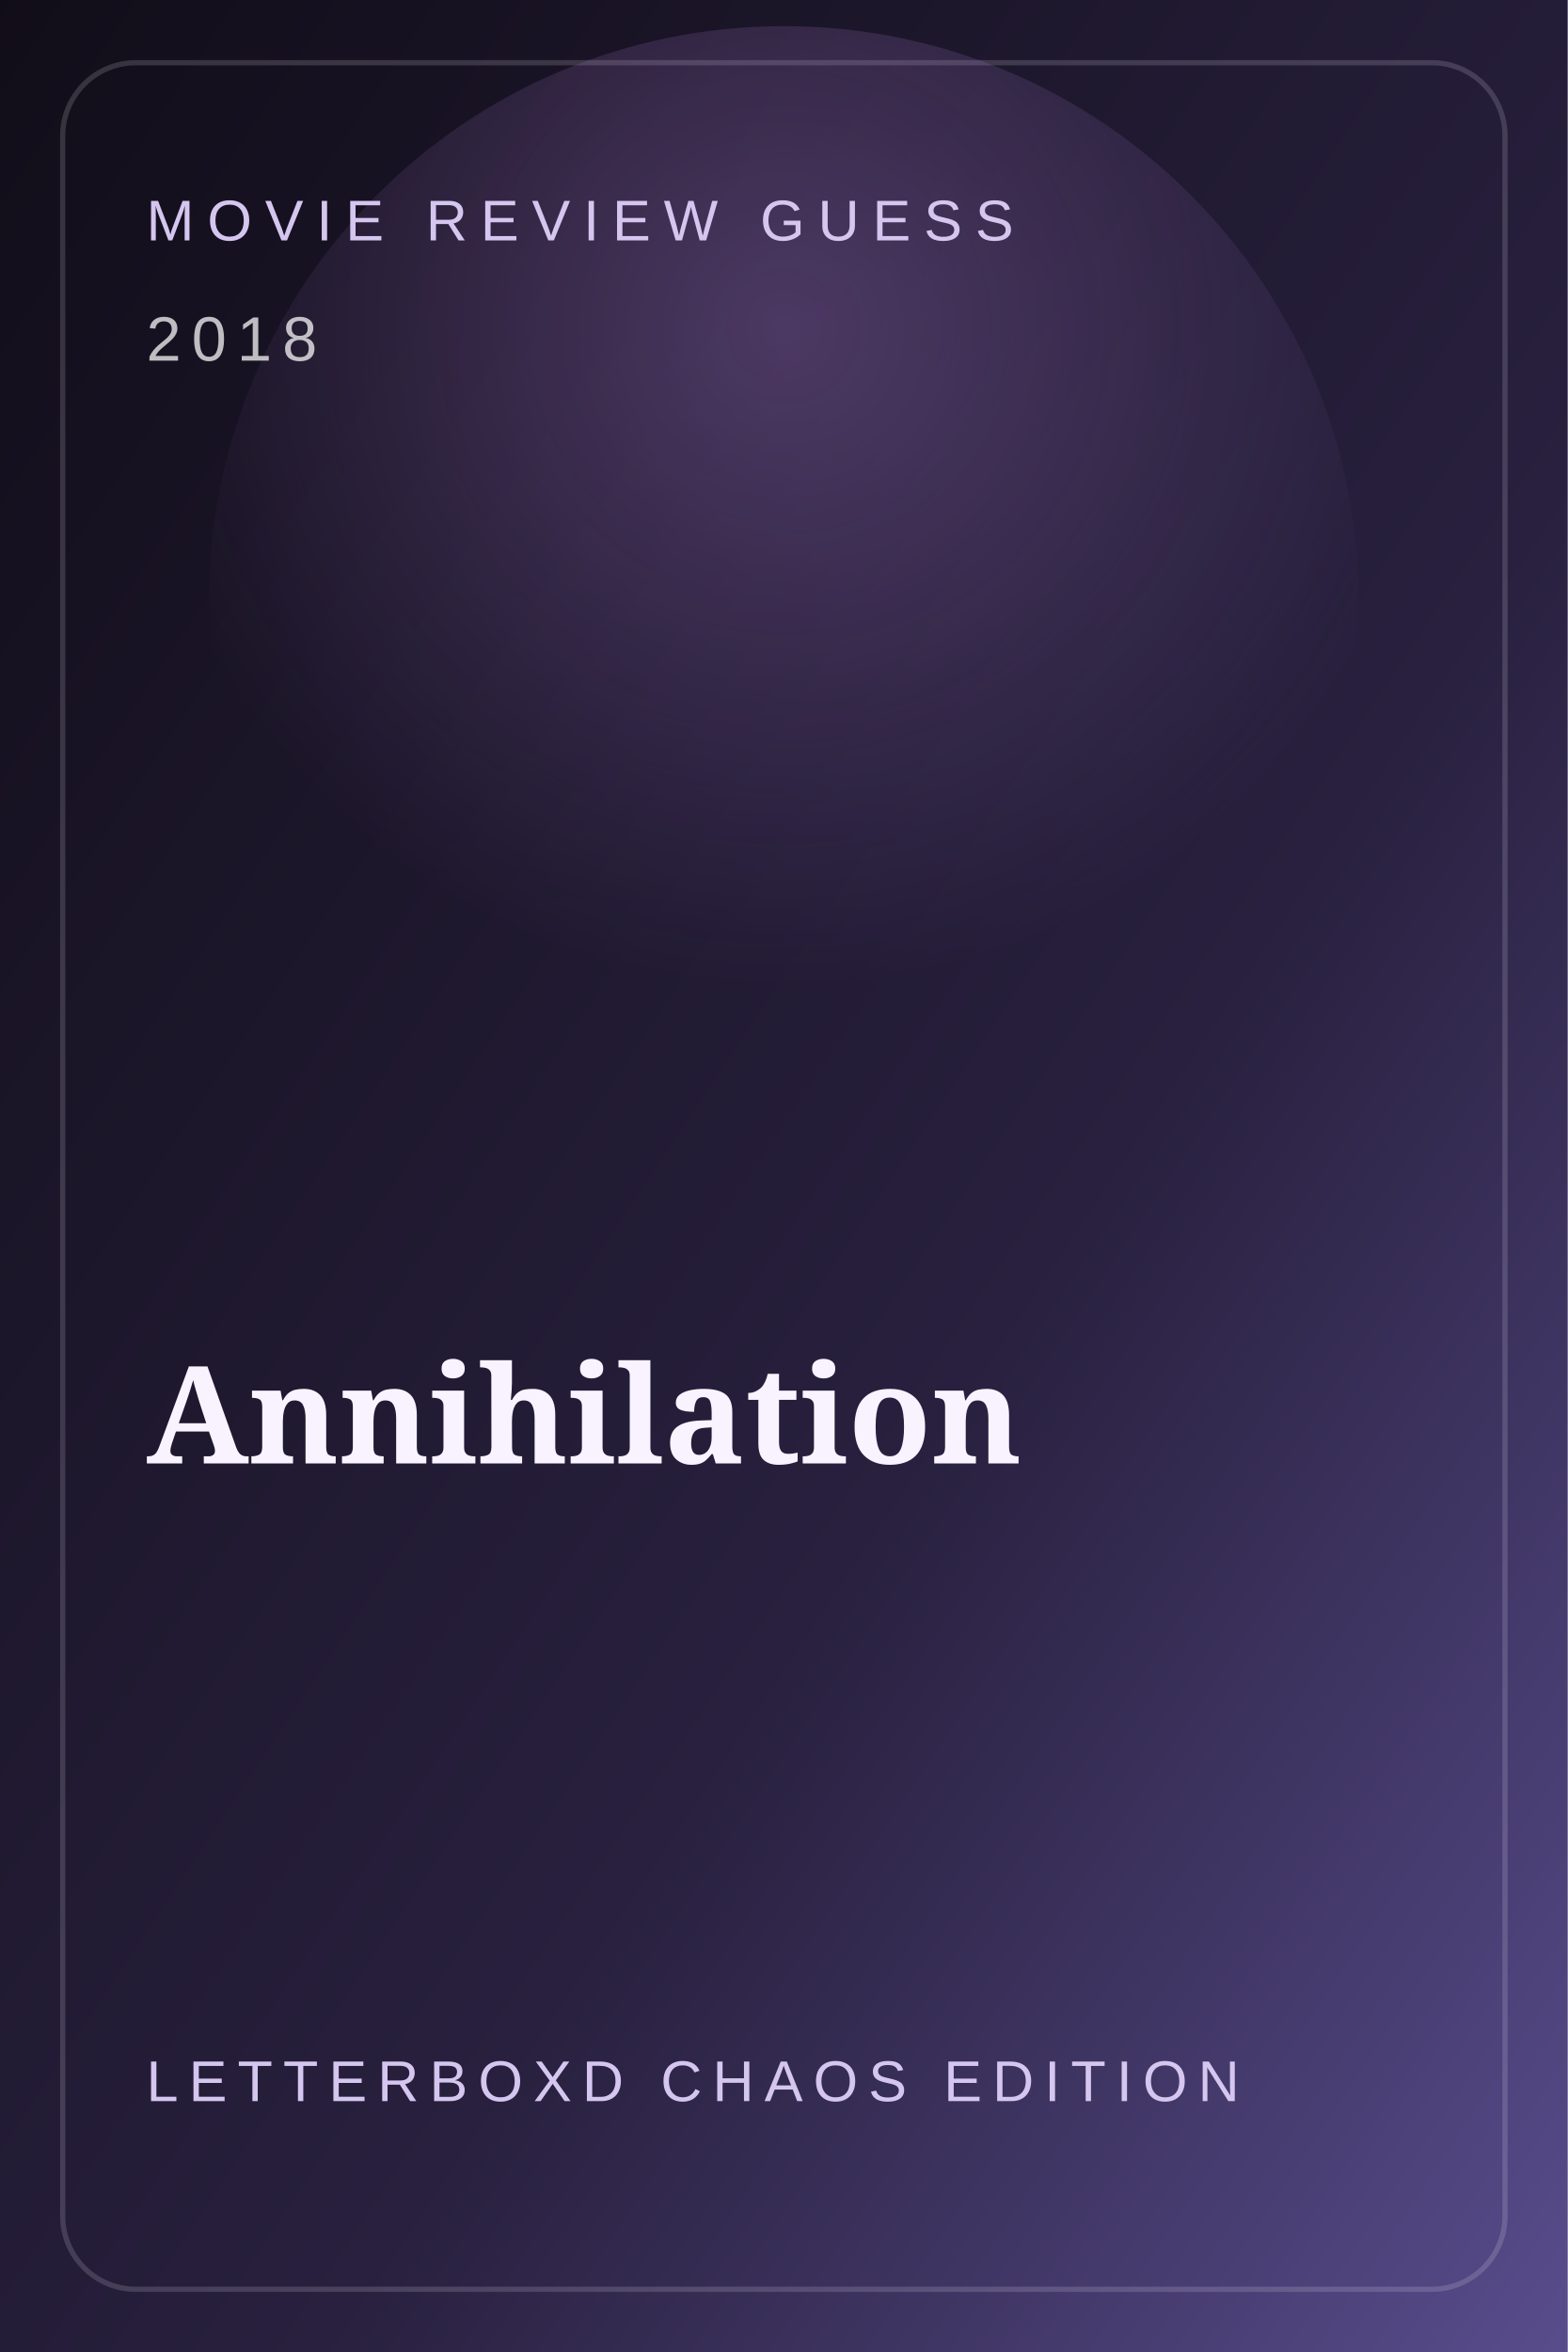
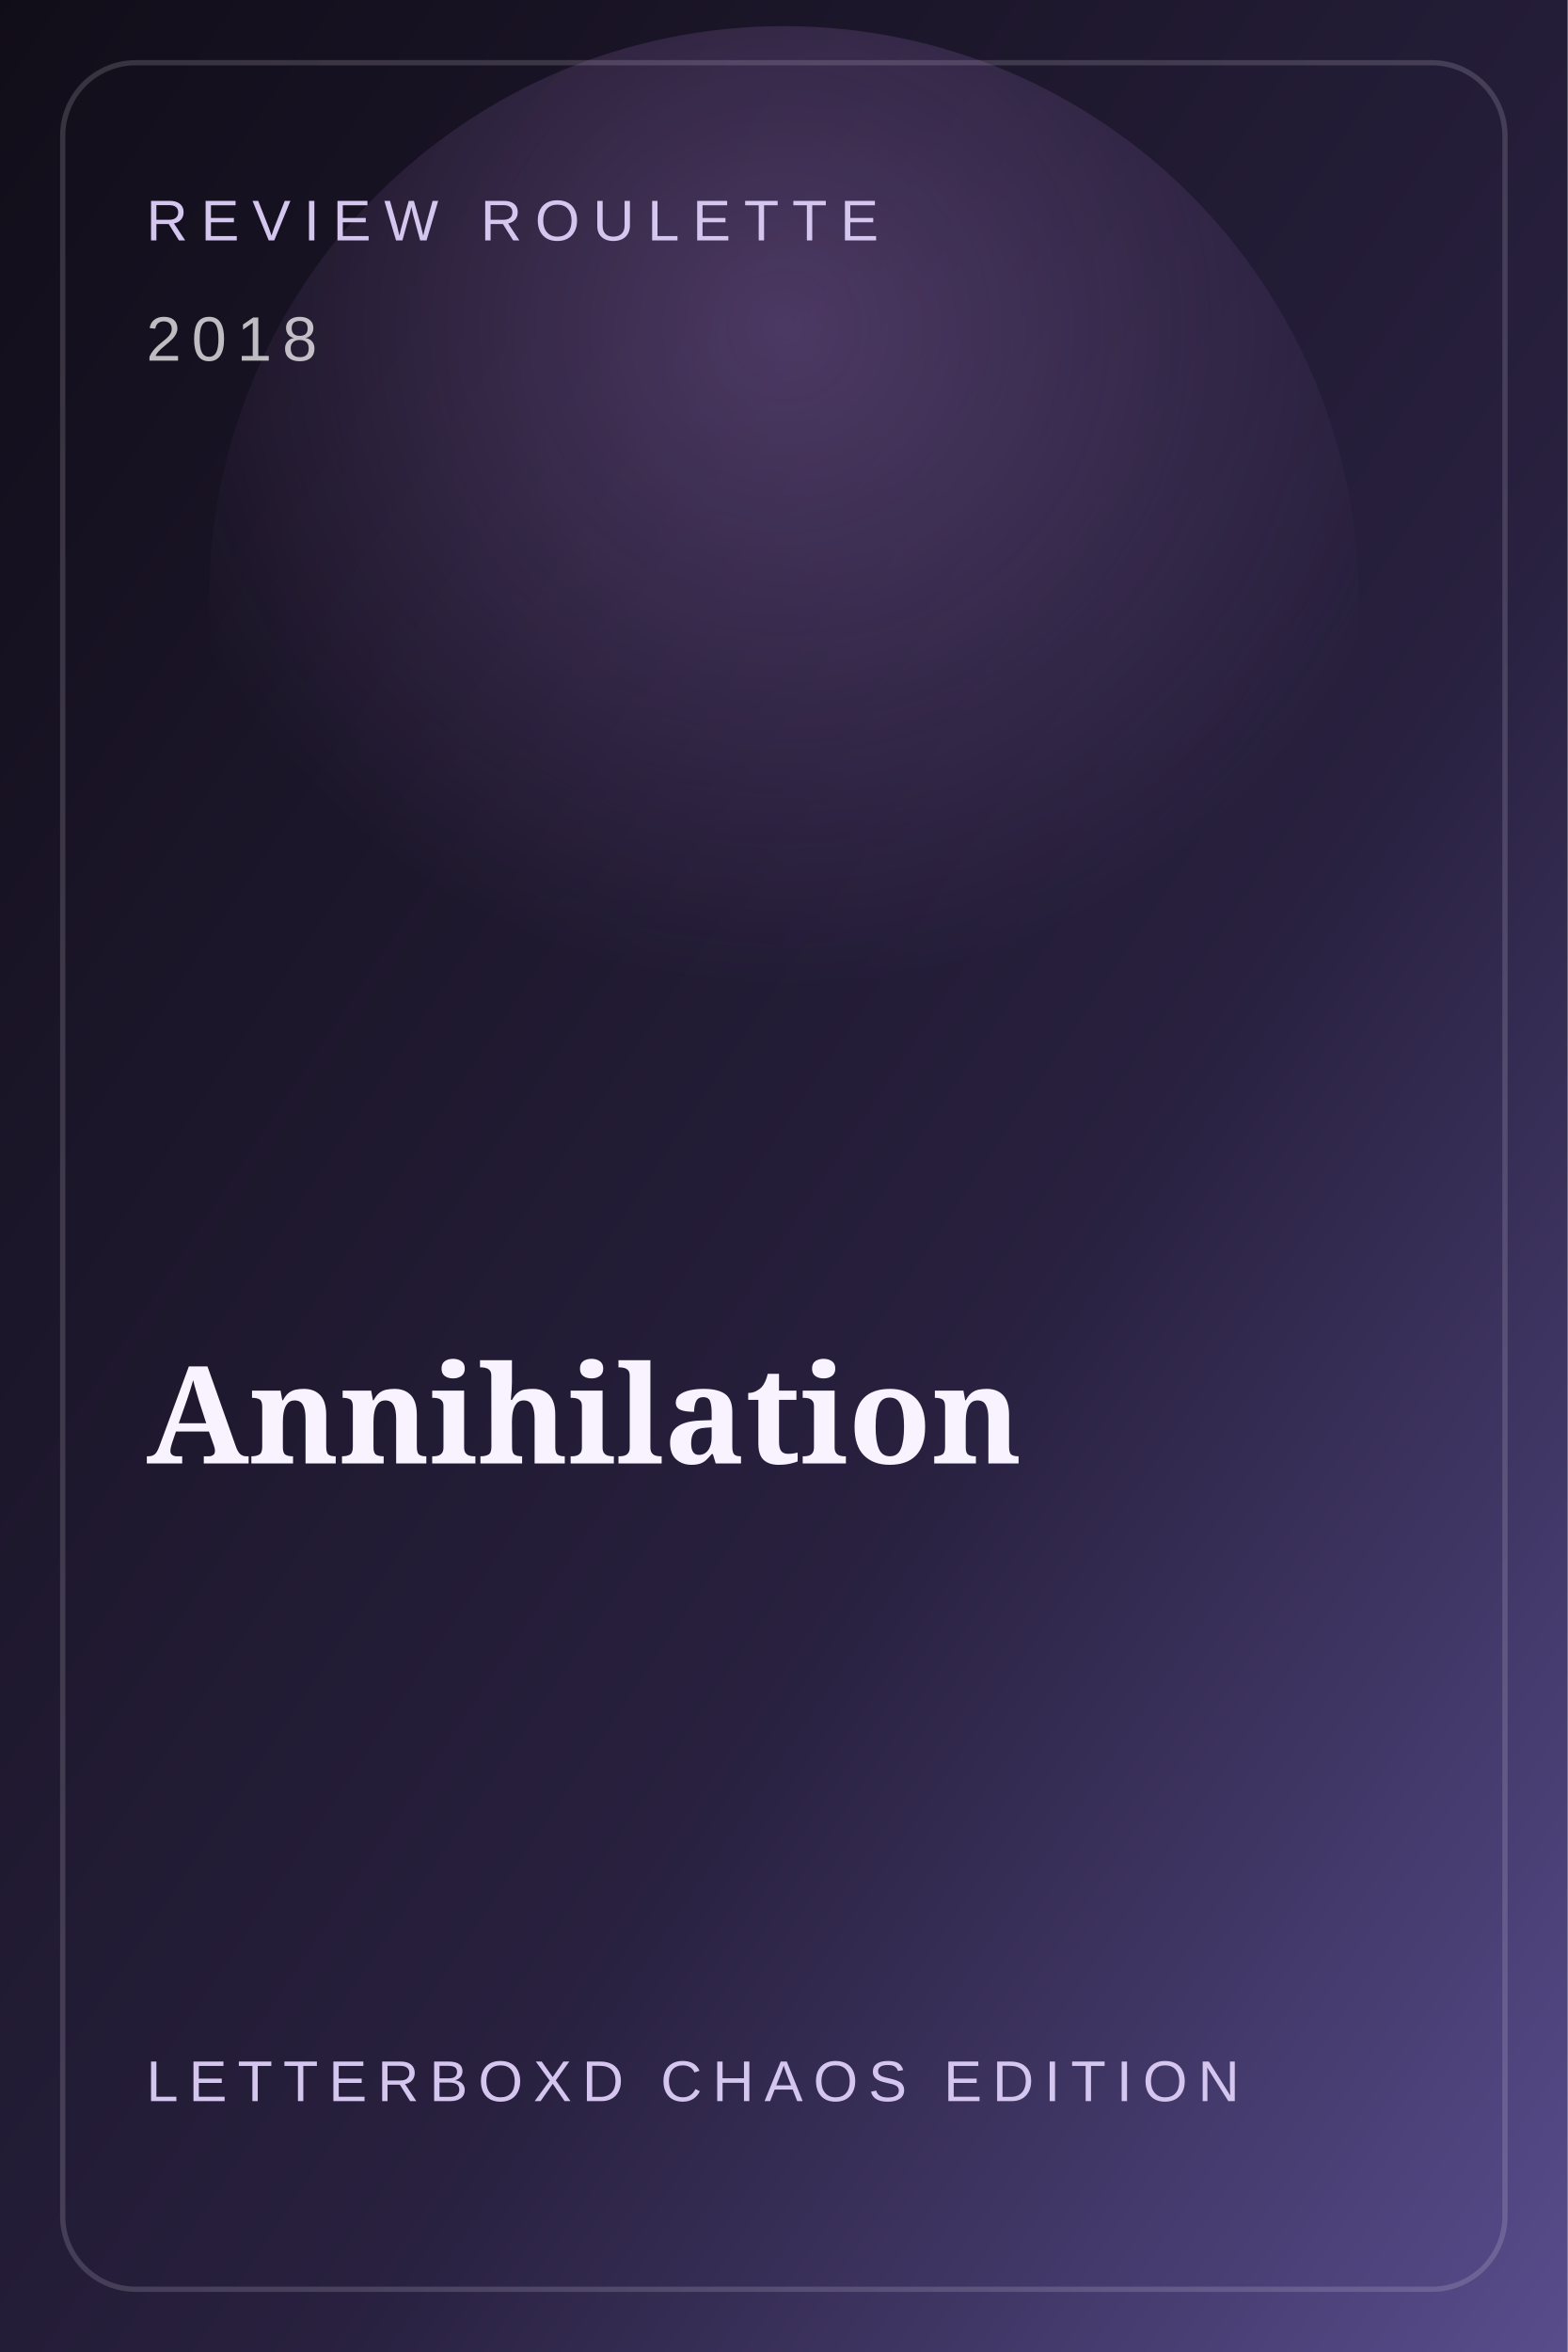
<svg xmlns="http://www.w3.org/2000/svg" width="600" height="900" viewBox="0 0 600 900" role="img" aria-labelledby="title desc">
  <defs>
    <linearGradient id="bg" x1="0" y1="0" x2="1" y2="1">
      <stop offset="0%" stop-color="#110d18" />
      <stop offset="60%" stop-color="#28203e" />
      <stop offset="100%" stop-color="#594d8d" />
    </linearGradient>
    <radialGradient id="glow" cx="50%" cy="26%" r="58%">
      <stop offset="0%" stop-color="#d199ff" stop-opacity="0.26" />
      <stop offset="100%" stop-color="#d199ff" stop-opacity="0" />
    </radialGradient>
  </defs>
  <rect width="600" height="900" fill="url(#bg)" />
  <rect x="24" y="24" width="552" height="852" rx="28" fill="none" stroke="#f6efff" stroke-opacity="0.16" stroke-width="2" />
  <circle cx="300" cy="230" r="220" fill="url(#glow)" />
-   <text x="56" y="92" fill="#d5c6ef" font-family="Arial, sans-serif" font-size="22" letter-spacing="5">MOVIE REVIEW GUESS</text>
+   <text x="56" y="92" fill="#d5c6ef" font-family="Arial, sans-serif" font-size="22" letter-spacing="5">REVIEW ROULETTE</text>
  <text x="56" y="138" fill="#ffffff" fill-opacity="0.72" font-family="Arial, sans-serif" font-size="24" letter-spacing="4">2018</text>
  <text x="56" y="560" fill="#f8f3ff" font-family="Georgia, serif" font-size="52" font-weight="700">Annihilation</text>
  <text x="56" y="804" fill="#d5c6ef" font-family="Arial, sans-serif" font-size="22" letter-spacing="4">LETTERBOXD CHAOS EDITION</text>
</svg>
